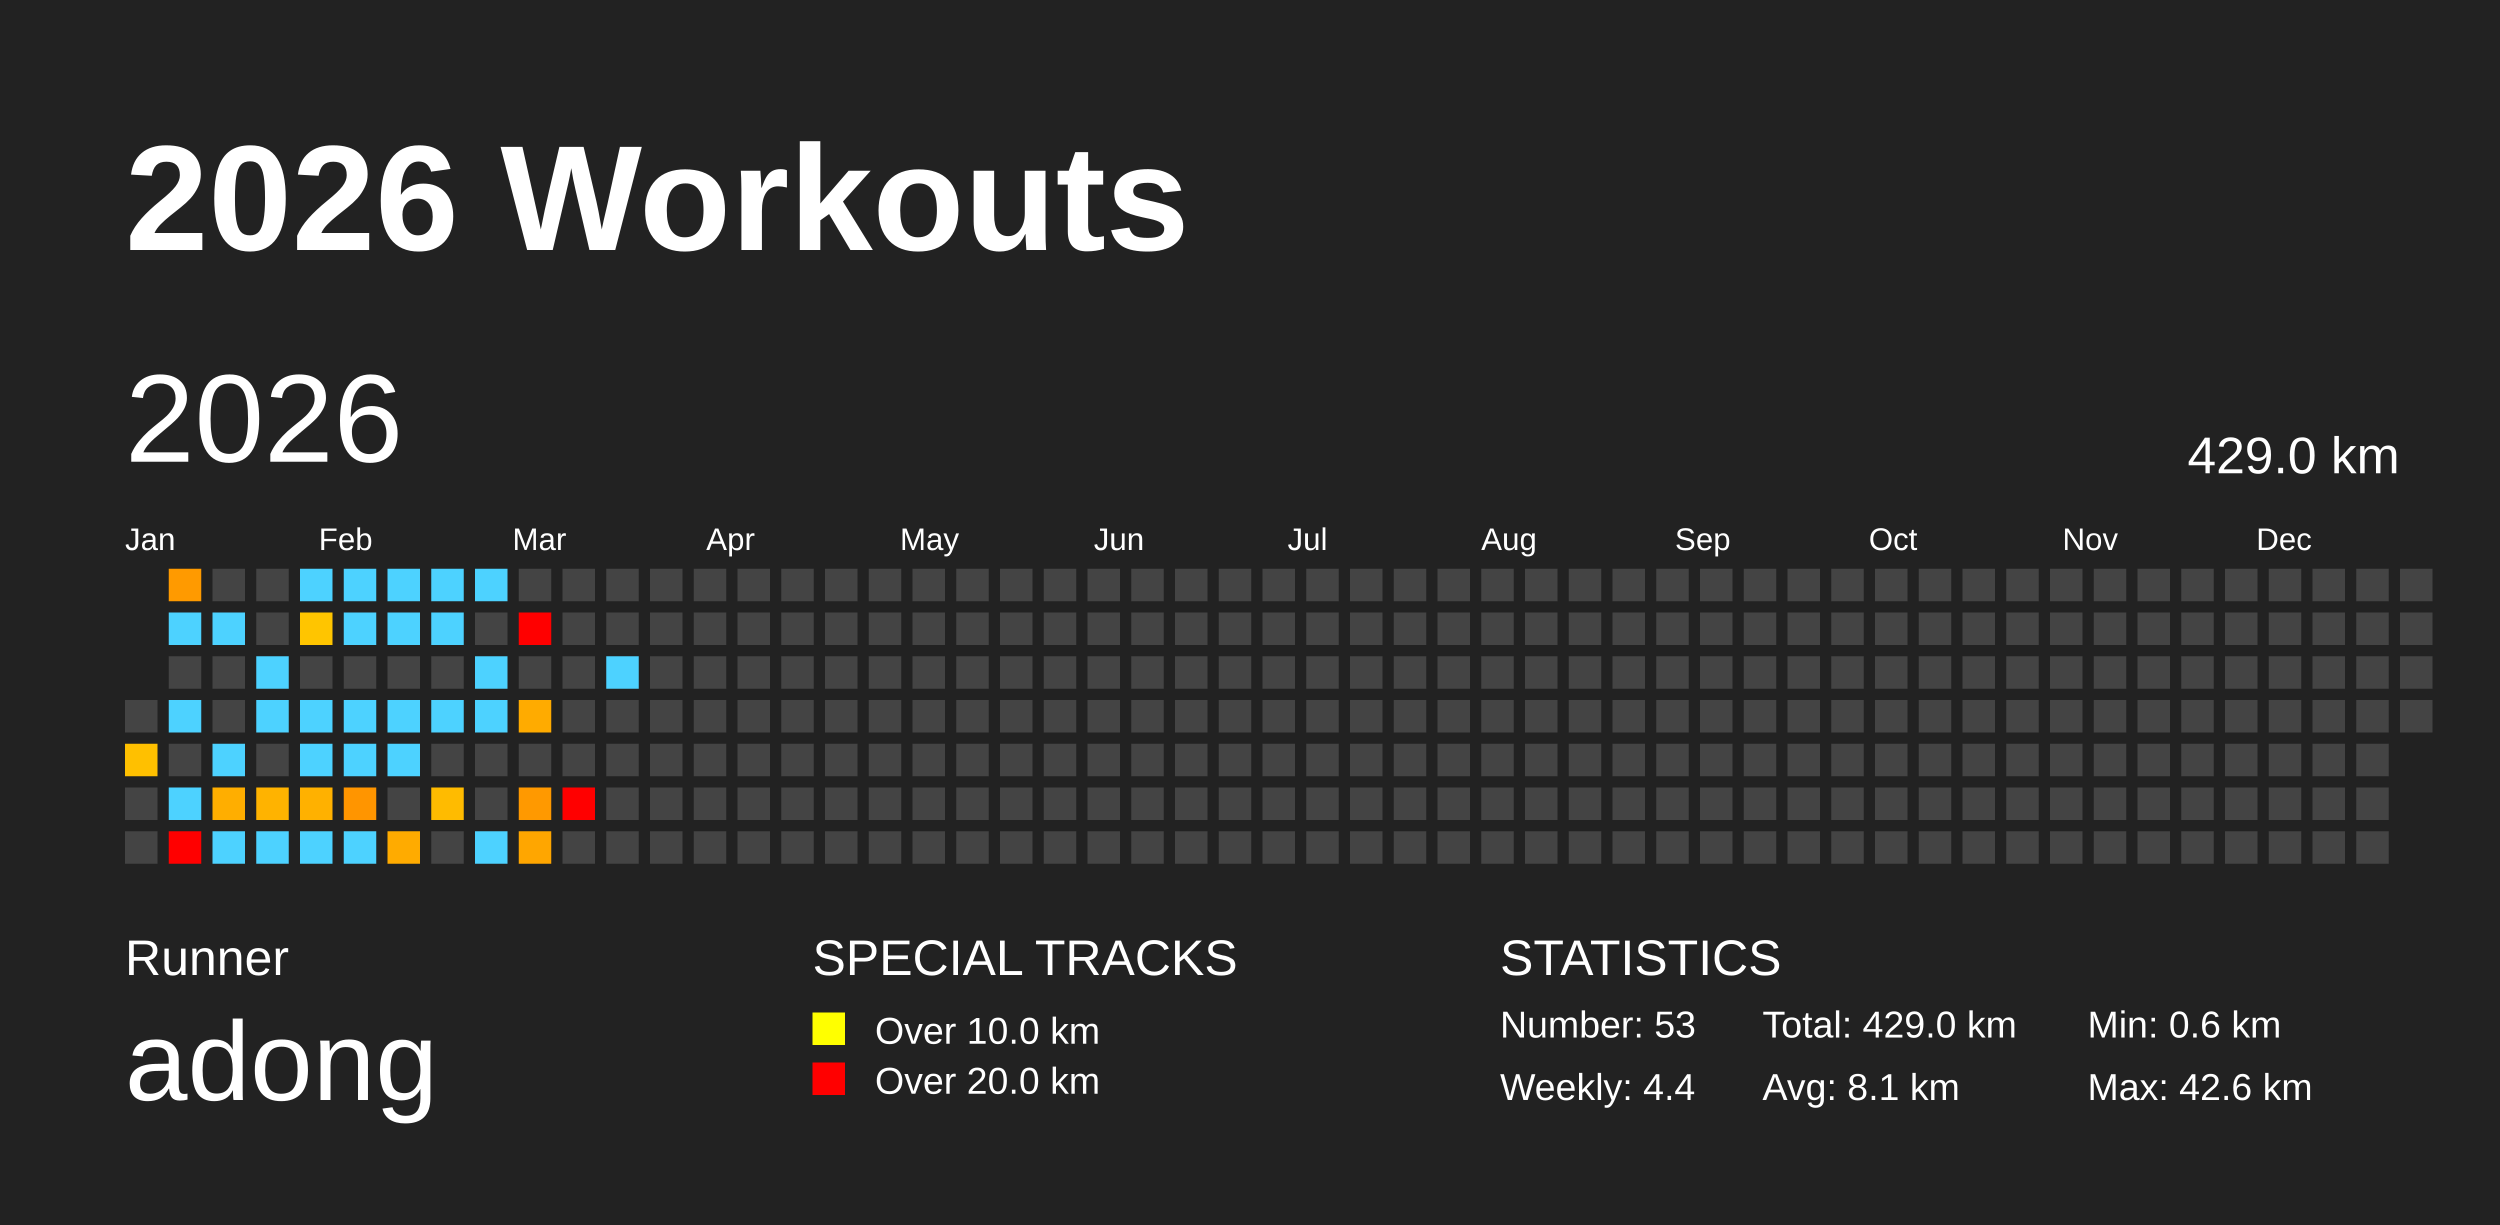
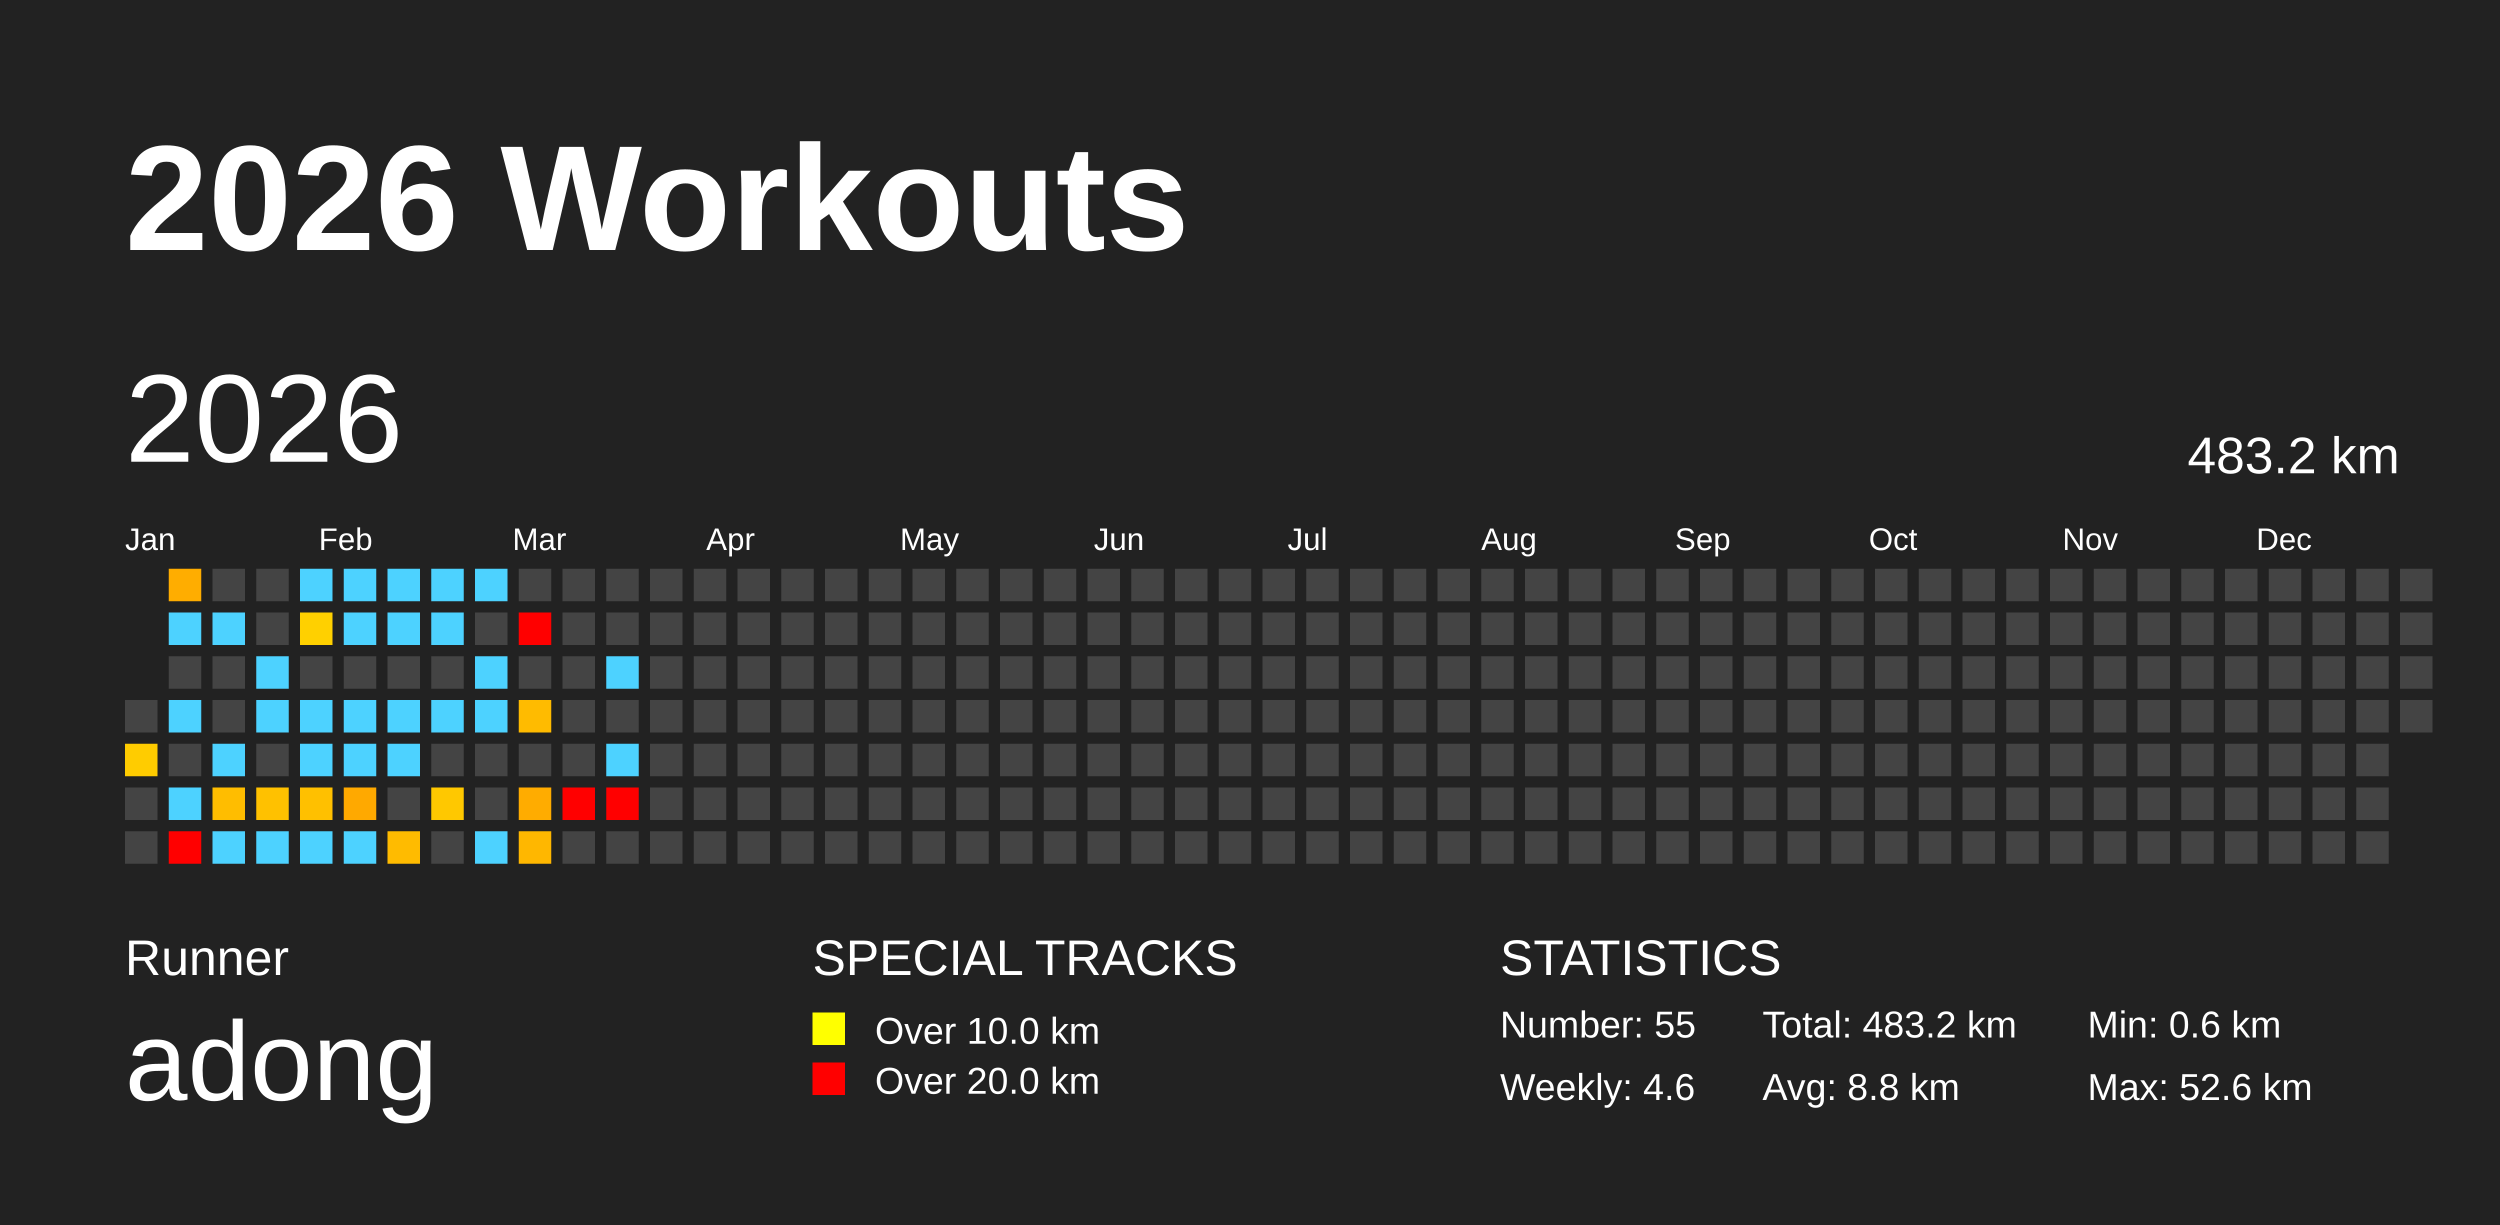
<svg xmlns="http://www.w3.org/2000/svg" baseProfile="full" height="98mm" version="1.1" viewBox="0,0,200,98" width="200mm">
  <defs />
  <rect fill="#222222" height="98" width="200" x="0" y="0" />
  <text fill="#FFFFFF" style="font-size:12px; font-family:Arial; font-weight:bold;" x="10" y="20">2026 Workouts</text>
  <text fill="#FFFFFF" style="font-size:4px; font-family:Arial" x="10" y="78">Runner</text>
  <text fill="#FFFFFF" style="font-size:9px; font-family:Arial" x="10" y="88">adong</text>
  <text fill="#FFFFFF" style="font-size:4px; font-family:Arial" x="65" y="78">SPECIAL TRACKS</text>
  <rect fill="yellow" height="2.6" width="2.6" x="65" y="81" />
  <text fill="#FFFFFF" style="font-size:3px; font-family:Arial" x="70" y="83.5">Over 10.0 km</text>
  <rect fill="red" height="2.6" width="2.6" x="65" y="85" />
  <text fill="#FFFFFF" style="font-size:3px; font-family:Arial" x="70" y="87.5">Over 20.0 km</text>
  <text fill="#FFFFFF" style="font-size:4px; font-family:Arial" x="120" y="78">STATISTICS</text>
-   <text fill="#FFFFFF" style="font-size:3px; font-family:Arial" x="120" y="83">Number: 53</text>
-   <text fill="#FFFFFF" style="font-size:3px; font-family:Arial" x="120" y="88">Weekly: 4.4</text>
-   <text fill="#FFFFFF" style="font-size:3px; font-family:Arial" x="141" y="83">Total: 429.0 km</text>
-   <text fill="#FFFFFF" style="font-size:3px; font-family:Arial" x="141" y="88">Avg: 8.1 km</text>
+   <text fill="#FFFFFF" style="font-size:3px; font-family:Arial" x="120" y="83">Number: 55</text>
+   <text fill="#FFFFFF" style="font-size:3px; font-family:Arial" x="120" y="88">Weekly: 4.6</text>
+   <text fill="#FFFFFF" style="font-size:3px; font-family:Arial" x="141" y="83">Total: 483.2 km</text>
+   <text fill="#FFFFFF" style="font-size:3px; font-family:Arial" x="141" y="88">Avg: 8.8 km</text>
  <text fill="#FFFFFF" style="font-size:3px; font-family:Arial" x="167" y="83">Min: 0.6 km</text>
-   <text fill="#FFFFFF" style="font-size:3px; font-family:Arial" x="167" y="88">Max: 42.6 km</text>
+   <text fill="#FFFFFF" style="font-size:3px; font-family:Arial" x="167" y="88">Max: 52.6 km</text>
  <text dominant-baseline="hanging" fill="#FFFFFF" style="font-size:10.0px; font-family:Arial;" x="10" y="30">2026</text>
-   <text dominant-baseline="hanging" fill="#FFFFFF" style="font-size:4.125px; font-family:Arial;" x="175" y="35">429.0 km</text>
+   <text dominant-baseline="hanging" fill="#FFFFFF" style="font-size:4.125px; font-family:Arial;" x="175" y="35">483.2 km</text>
  <text fill="#FFFFFF" style="font-size:2.5px; font-family:Arial" x="10.0" y="44">Jan</text>
  <text fill="#FFFFFF" style="font-size:2.5px; font-family:Arial" x="25.5" y="44">Feb</text>
  <text fill="#FFFFFF" style="font-size:2.5px; font-family:Arial" x="41.0" y="44">Mar</text>
  <text fill="#FFFFFF" style="font-size:2.5px; font-family:Arial" x="56.5" y="44">Apr</text>
  <text fill="#FFFFFF" style="font-size:2.5px; font-family:Arial" x="72.0" y="44">May</text>
  <text fill="#FFFFFF" style="font-size:2.5px; font-family:Arial" x="87.5" y="44">Jun</text>
  <text fill="#FFFFFF" style="font-size:2.5px; font-family:Arial" x="103.0" y="44">Jul</text>
  <text fill="#FFFFFF" style="font-size:2.5px; font-family:Arial" x="118.5" y="44">Aug</text>
  <text fill="#FFFFFF" style="font-size:2.5px; font-family:Arial" x="134.0" y="44">Sep</text>
  <text fill="#FFFFFF" style="font-size:2.5px; font-family:Arial" x="149.5" y="44">Oct</text>
  <text fill="#FFFFFF" style="font-size:2.5px; font-family:Arial" x="165.0" y="44">Nov</text>
  <text fill="#FFFFFF" style="font-size:2.5px; font-family:Arial" x="180.5" y="44">Dec</text>
  <rect fill="#444444" height="2.6" width="2.6" x="10.0" y="56.0" />
-   <rect fill="#ffc000" height="2.6" width="2.6" x="10.0" y="59.5" />
+   <rect fill="#ffcc00" height="2.6" width="2.6" x="10.0" y="59.5" />
  <rect fill="#444444" height="2.6" width="2.6" x="10.0" y="63.0" />
  <rect fill="#444444" height="2.6" width="2.6" x="10.0" y="66.5" />
-   <rect fill="#ff9a00" height="2.6" width="2.6" x="13.5" y="45.5" />
+   <rect fill="#ffad00" height="2.6" width="2.6" x="13.5" y="45.5" />
  <rect fill="#4dd2ff" height="2.6" width="2.6" x="13.5" y="49.0" />
  <rect fill="#444444" height="2.6" width="2.6" x="13.5" y="52.5" />
  <rect fill="#4dd2ff" height="2.6" width="2.6" x="13.5" y="56.0" />
  <rect fill="#444444" height="2.6" width="2.6" x="13.5" y="59.5" />
  <rect fill="#4dd2ff" height="2.6" width="2.6" x="13.5" y="63.0" />
  <rect fill="red" height="2.6" width="2.6" x="13.5" y="66.5" />
  <rect fill="#444444" height="2.6" width="2.6" x="17.0" y="45.5" />
  <rect fill="#4dd2ff" height="2.6" width="2.6" x="17.0" y="49.0" />
  <rect fill="#444444" height="2.6" width="2.6" x="17.0" y="52.5" />
  <rect fill="#444444" height="2.6" width="2.6" x="17.0" y="56.0" />
  <rect fill="#4dd2ff" height="2.6" width="2.6" x="17.0" y="59.5" />
-   <rect fill="#ffae00" height="2.6" width="2.6" x="17.0" y="63.0" />
+   <rect fill="#ffbd00" height="2.6" width="2.6" x="17.0" y="63.0" />
  <rect fill="#4dd2ff" height="2.6" width="2.6" x="17.0" y="66.5" />
  <rect fill="#444444" height="2.6" width="2.6" x="20.5" y="45.5" />
  <rect fill="#444444" height="2.6" width="2.6" x="20.5" y="49.0" />
  <rect fill="#4dd2ff" height="2.6" width="2.6" x="20.5" y="52.5" />
  <rect fill="#4dd2ff" height="2.6" width="2.6" x="20.5" y="56.0" />
  <rect fill="#444444" height="2.6" width="2.6" x="20.5" y="59.5" />
-   <rect fill="#ffb300" height="2.6" width="2.6" x="20.5" y="63.0" />
+   <rect fill="#ffc100" height="2.6" width="2.6" x="20.5" y="63.0" />
  <rect fill="#4dd2ff" height="2.6" width="2.6" x="20.5" y="66.5" />
  <rect fill="#4dd2ff" height="2.6" width="2.6" x="24.0" y="45.5" />
-   <rect fill="#ffc500" height="2.6" width="2.6" x="24.0" y="49.0" />
+   <rect fill="#ffd000" height="2.6" width="2.6" x="24.0" y="49.0" />
  <rect fill="#444444" height="2.6" width="2.6" x="24.0" y="52.5" />
  <rect fill="#4dd2ff" height="2.6" width="2.6" x="24.0" y="56.0" />
  <rect fill="#4dd2ff" height="2.6" width="2.6" x="24.0" y="59.5" />
-   <rect fill="#ffb100" height="2.6" width="2.6" x="24.0" y="63.0" />
+   <rect fill="#ffc000" height="2.6" width="2.6" x="24.0" y="63.0" />
  <rect fill="#4dd2ff" height="2.6" width="2.6" x="24.0" y="66.5" />
  <rect fill="#4dd2ff" height="2.6" width="2.6" x="27.5" y="45.5" />
  <rect fill="#4dd2ff" height="2.6" width="2.6" x="27.5" y="49.0" />
  <rect fill="#444444" height="2.6" width="2.6" x="27.5" y="52.5" />
  <rect fill="#4dd2ff" height="2.6" width="2.6" x="27.5" y="56.0" />
  <rect fill="#4dd2ff" height="2.6" width="2.6" x="27.5" y="59.5" />
-   <rect fill="#ff9500" height="2.6" width="2.6" x="27.5" y="63.0" />
+   <rect fill="#ffa900" height="2.6" width="2.6" x="27.5" y="63.0" />
  <rect fill="#4dd2ff" height="2.6" width="2.6" x="27.5" y="66.5" />
  <rect fill="#4dd2ff" height="2.6" width="2.6" x="31.0" y="45.5" />
  <rect fill="#4dd2ff" height="2.6" width="2.6" x="31.0" y="49.0" />
  <rect fill="#444444" height="2.6" width="2.6" x="31.0" y="52.5" />
  <rect fill="#4dd2ff" height="2.6" width="2.6" x="31.0" y="56.0" />
  <rect fill="#4dd2ff" height="2.6" width="2.6" x="31.0" y="59.5" />
  <rect fill="#444444" height="2.6" width="2.6" x="31.0" y="63.0" />
-   <rect fill="#ffab00" height="2.6" width="2.6" x="31.0" y="66.5" />
+   <rect fill="#ffbb00" height="2.6" width="2.6" x="31.0" y="66.5" />
  <rect fill="#4dd2ff" height="2.6" width="2.6" x="34.5" y="45.5" />
  <rect fill="#4dd2ff" height="2.6" width="2.6" x="34.5" y="49.0" />
  <rect fill="#444444" height="2.6" width="2.6" x="34.5" y="52.5" />
  <rect fill="#4dd2ff" height="2.6" width="2.6" x="34.5" y="56.0" />
  <rect fill="#444444" height="2.6" width="2.6" x="34.5" y="59.5" />
-   <rect fill="#ffbb00" height="2.6" width="2.6" x="34.5" y="63.0" />
+   <rect fill="#ffc800" height="2.6" width="2.6" x="34.5" y="63.0" />
  <rect fill="#444444" height="2.6" width="2.6" x="34.5" y="66.5" />
  <rect fill="#4dd2ff" height="2.6" width="2.6" x="38.0" y="45.5" />
  <rect fill="#444444" height="2.6" width="2.6" x="38.0" y="49.0" />
  <rect fill="#4dd2ff" height="2.6" width="2.6" x="38.0" y="52.5" />
  <rect fill="#4dd2ff" height="2.6" width="2.6" x="38.0" y="56.0" />
  <rect fill="#444444" height="2.6" width="2.6" x="38.0" y="59.5" />
  <rect fill="#444444" height="2.6" width="2.6" x="38.0" y="63.0" />
  <rect fill="#4dd2ff" height="2.6" width="2.6" x="38.0" y="66.5" />
  <rect fill="#444444" height="2.6" width="2.6" x="41.5" y="45.5" />
  <rect fill="red" height="2.6" width="2.6" x="41.5" y="49.0" />
  <rect fill="#444444" height="2.6" width="2.6" x="41.5" y="52.5" />
-   <rect fill="#ffab00" height="2.6" width="2.6" x="41.5" y="56.0" />
+   <rect fill="#ffbb00" height="2.6" width="2.6" x="41.5" y="56.0" />
  <rect fill="#444444" height="2.6" width="2.6" x="41.5" y="59.5" />
-   <rect fill="#ff9900" height="2.6" width="2.6" x="41.5" y="63.0" />
-   <rect fill="#ffa600" height="2.6" width="2.6" x="41.5" y="66.5" />
+   <rect fill="#ffac00" height="2.6" width="2.6" x="41.5" y="63.0" />
+   <rect fill="#ffb700" height="2.6" width="2.6" x="41.5" y="66.5" />
  <rect fill="#444444" height="2.6" width="2.6" x="45.0" y="45.5" />
  <rect fill="#444444" height="2.6" width="2.6" x="45.0" y="49.0" />
  <rect fill="#444444" height="2.6" width="2.6" x="45.0" y="52.5" />
  <rect fill="#444444" height="2.6" width="2.6" x="45.0" y="56.0" />
  <rect fill="#444444" height="2.6" width="2.6" x="45.0" y="59.5" />
  <rect fill="red" height="2.6" width="2.6" x="45.0" y="63.0" />
  <rect fill="#444444" height="2.6" width="2.6" x="45.0" y="66.5" />
  <rect fill="#444444" height="2.6" width="2.6" x="48.5" y="45.5" />
  <rect fill="#444444" height="2.6" width="2.6" x="48.5" y="49.0" />
  <rect fill="#4dd2ff" height="2.6" width="2.6" x="48.5" y="52.5" />
  <rect fill="#444444" height="2.6" width="2.6" x="48.5" y="56.0" />
-   <rect fill="#444444" height="2.6" width="2.6" x="48.5" y="59.5" />
-   <rect fill="#444444" height="2.6" width="2.6" x="48.5" y="63.0" />
+   <rect fill="#4dd2ff" height="2.6" width="2.6" x="48.5" y="59.5" />
+   <rect fill="red" height="2.6" width="2.6" x="48.5" y="63.0" />
  <rect fill="#444444" height="2.6" width="2.6" x="48.5" y="66.5" />
  <rect fill="#444444" height="2.6" width="2.6" x="52.0" y="45.5" />
  <rect fill="#444444" height="2.6" width="2.6" x="52.0" y="49.0" />
  <rect fill="#444444" height="2.6" width="2.6" x="52.0" y="52.5" />
  <rect fill="#444444" height="2.6" width="2.6" x="52.0" y="56.0" />
  <rect fill="#444444" height="2.6" width="2.6" x="52.0" y="59.5" />
  <rect fill="#444444" height="2.6" width="2.6" x="52.0" y="63.0" />
  <rect fill="#444444" height="2.6" width="2.6" x="52.0" y="66.5" />
  <rect fill="#444444" height="2.6" width="2.6" x="55.5" y="45.5" />
  <rect fill="#444444" height="2.6" width="2.6" x="55.5" y="49.0" />
  <rect fill="#444444" height="2.6" width="2.6" x="55.5" y="52.5" />
  <rect fill="#444444" height="2.6" width="2.6" x="55.5" y="56.0" />
  <rect fill="#444444" height="2.6" width="2.6" x="55.5" y="59.5" />
  <rect fill="#444444" height="2.6" width="2.6" x="55.5" y="63.0" />
  <rect fill="#444444" height="2.6" width="2.6" x="55.5" y="66.5" />
  <rect fill="#444444" height="2.6" width="2.6" x="59.0" y="45.5" />
  <rect fill="#444444" height="2.6" width="2.6" x="59.0" y="49.0" />
  <rect fill="#444444" height="2.6" width="2.6" x="59.0" y="52.5" />
  <rect fill="#444444" height="2.6" width="2.6" x="59.0" y="56.0" />
  <rect fill="#444444" height="2.6" width="2.6" x="59.0" y="59.5" />
  <rect fill="#444444" height="2.6" width="2.6" x="59.0" y="63.0" />
  <rect fill="#444444" height="2.6" width="2.6" x="59.0" y="66.5" />
  <rect fill="#444444" height="2.6" width="2.6" x="62.5" y="45.5" />
  <rect fill="#444444" height="2.6" width="2.6" x="62.5" y="49.0" />
  <rect fill="#444444" height="2.6" width="2.6" x="62.5" y="52.5" />
  <rect fill="#444444" height="2.6" width="2.6" x="62.5" y="56.0" />
  <rect fill="#444444" height="2.6" width="2.6" x="62.5" y="59.5" />
  <rect fill="#444444" height="2.6" width="2.6" x="62.5" y="63.0" />
  <rect fill="#444444" height="2.6" width="2.6" x="62.5" y="66.5" />
  <rect fill="#444444" height="2.6" width="2.6" x="66.0" y="45.5" />
  <rect fill="#444444" height="2.6" width="2.6" x="66.0" y="49.0" />
  <rect fill="#444444" height="2.6" width="2.6" x="66.0" y="52.5" />
  <rect fill="#444444" height="2.6" width="2.6" x="66.0" y="56.0" />
  <rect fill="#444444" height="2.6" width="2.6" x="66.0" y="59.5" />
  <rect fill="#444444" height="2.6" width="2.6" x="66.0" y="63.0" />
  <rect fill="#444444" height="2.6" width="2.6" x="66.0" y="66.5" />
  <rect fill="#444444" height="2.6" width="2.6" x="69.5" y="45.5" />
  <rect fill="#444444" height="2.6" width="2.6" x="69.5" y="49.0" />
  <rect fill="#444444" height="2.6" width="2.6" x="69.5" y="52.5" />
  <rect fill="#444444" height="2.6" width="2.6" x="69.5" y="56.0" />
  <rect fill="#444444" height="2.6" width="2.6" x="69.5" y="59.5" />
  <rect fill="#444444" height="2.6" width="2.6" x="69.5" y="63.0" />
  <rect fill="#444444" height="2.6" width="2.6" x="69.5" y="66.5" />
  <rect fill="#444444" height="2.6" width="2.6" x="73.0" y="45.5" />
  <rect fill="#444444" height="2.6" width="2.6" x="73.0" y="49.0" />
  <rect fill="#444444" height="2.6" width="2.6" x="73.0" y="52.5" />
  <rect fill="#444444" height="2.6" width="2.6" x="73.0" y="56.0" />
  <rect fill="#444444" height="2.6" width="2.6" x="73.0" y="59.5" />
  <rect fill="#444444" height="2.6" width="2.6" x="73.0" y="63.0" />
  <rect fill="#444444" height="2.6" width="2.6" x="73.0" y="66.5" />
  <rect fill="#444444" height="2.6" width="2.6" x="76.5" y="45.5" />
  <rect fill="#444444" height="2.6" width="2.6" x="76.5" y="49.0" />
  <rect fill="#444444" height="2.6" width="2.6" x="76.5" y="52.5" />
  <rect fill="#444444" height="2.6" width="2.6" x="76.5" y="56.0" />
  <rect fill="#444444" height="2.6" width="2.6" x="76.5" y="59.5" />
  <rect fill="#444444" height="2.6" width="2.6" x="76.5" y="63.0" />
  <rect fill="#444444" height="2.6" width="2.6" x="76.5" y="66.5" />
  <rect fill="#444444" height="2.6" width="2.6" x="80.0" y="45.5" />
  <rect fill="#444444" height="2.6" width="2.6" x="80.0" y="49.0" />
  <rect fill="#444444" height="2.6" width="2.6" x="80.0" y="52.5" />
  <rect fill="#444444" height="2.6" width="2.6" x="80.0" y="56.0" />
  <rect fill="#444444" height="2.6" width="2.6" x="80.0" y="59.5" />
  <rect fill="#444444" height="2.6" width="2.6" x="80.0" y="63.0" />
  <rect fill="#444444" height="2.6" width="2.6" x="80.0" y="66.5" />
  <rect fill="#444444" height="2.6" width="2.6" x="83.5" y="45.5" />
  <rect fill="#444444" height="2.6" width="2.6" x="83.5" y="49.0" />
  <rect fill="#444444" height="2.6" width="2.6" x="83.5" y="52.5" />
  <rect fill="#444444" height="2.6" width="2.6" x="83.5" y="56.0" />
  <rect fill="#444444" height="2.6" width="2.6" x="83.5" y="59.5" />
  <rect fill="#444444" height="2.6" width="2.6" x="83.5" y="63.0" />
  <rect fill="#444444" height="2.6" width="2.6" x="83.5" y="66.5" />
  <rect fill="#444444" height="2.6" width="2.6" x="87.0" y="45.5" />
  <rect fill="#444444" height="2.6" width="2.6" x="87.0" y="49.0" />
  <rect fill="#444444" height="2.6" width="2.6" x="87.0" y="52.5" />
  <rect fill="#444444" height="2.6" width="2.6" x="87.0" y="56.0" />
  <rect fill="#444444" height="2.6" width="2.6" x="87.0" y="59.5" />
  <rect fill="#444444" height="2.6" width="2.6" x="87.0" y="63.0" />
  <rect fill="#444444" height="2.6" width="2.6" x="87.0" y="66.5" />
  <rect fill="#444444" height="2.6" width="2.6" x="90.5" y="45.5" />
  <rect fill="#444444" height="2.6" width="2.6" x="90.5" y="49.0" />
  <rect fill="#444444" height="2.6" width="2.6" x="90.5" y="52.5" />
  <rect fill="#444444" height="2.6" width="2.6" x="90.5" y="56.0" />
  <rect fill="#444444" height="2.6" width="2.6" x="90.5" y="59.5" />
  <rect fill="#444444" height="2.6" width="2.6" x="90.5" y="63.0" />
  <rect fill="#444444" height="2.6" width="2.6" x="90.5" y="66.5" />
  <rect fill="#444444" height="2.6" width="2.6" x="94.0" y="45.5" />
  <rect fill="#444444" height="2.6" width="2.6" x="94.0" y="49.0" />
  <rect fill="#444444" height="2.6" width="2.6" x="94.0" y="52.5" />
  <rect fill="#444444" height="2.6" width="2.6" x="94.0" y="56.0" />
  <rect fill="#444444" height="2.6" width="2.6" x="94.0" y="59.5" />
  <rect fill="#444444" height="2.6" width="2.6" x="94.0" y="63.0" />
  <rect fill="#444444" height="2.6" width="2.6" x="94.0" y="66.5" />
  <rect fill="#444444" height="2.6" width="2.6" x="97.5" y="45.5" />
  <rect fill="#444444" height="2.6" width="2.6" x="97.5" y="49.0" />
  <rect fill="#444444" height="2.6" width="2.6" x="97.5" y="52.5" />
  <rect fill="#444444" height="2.6" width="2.6" x="97.5" y="56.0" />
  <rect fill="#444444" height="2.6" width="2.6" x="97.5" y="59.5" />
  <rect fill="#444444" height="2.6" width="2.6" x="97.5" y="63.0" />
  <rect fill="#444444" height="2.6" width="2.6" x="97.5" y="66.5" />
  <rect fill="#444444" height="2.6" width="2.6" x="101.0" y="45.5" />
  <rect fill="#444444" height="2.6" width="2.6" x="101.0" y="49.0" />
  <rect fill="#444444" height="2.6" width="2.6" x="101.0" y="52.5" />
  <rect fill="#444444" height="2.6" width="2.6" x="101.0" y="56.0" />
  <rect fill="#444444" height="2.6" width="2.6" x="101.0" y="59.5" />
  <rect fill="#444444" height="2.6" width="2.6" x="101.0" y="63.0" />
  <rect fill="#444444" height="2.6" width="2.6" x="101.0" y="66.5" />
  <rect fill="#444444" height="2.6" width="2.6" x="104.5" y="45.5" />
  <rect fill="#444444" height="2.6" width="2.6" x="104.5" y="49.0" />
  <rect fill="#444444" height="2.6" width="2.6" x="104.5" y="52.5" />
  <rect fill="#444444" height="2.6" width="2.6" x="104.5" y="56.0" />
  <rect fill="#444444" height="2.6" width="2.6" x="104.5" y="59.5" />
  <rect fill="#444444" height="2.6" width="2.6" x="104.5" y="63.0" />
  <rect fill="#444444" height="2.6" width="2.6" x="104.5" y="66.5" />
  <rect fill="#444444" height="2.6" width="2.6" x="108.0" y="45.5" />
  <rect fill="#444444" height="2.6" width="2.6" x="108.0" y="49.0" />
  <rect fill="#444444" height="2.6" width="2.6" x="108.0" y="52.5" />
  <rect fill="#444444" height="2.6" width="2.6" x="108.0" y="56.0" />
  <rect fill="#444444" height="2.6" width="2.6" x="108.0" y="59.5" />
  <rect fill="#444444" height="2.6" width="2.6" x="108.0" y="63.0" />
  <rect fill="#444444" height="2.6" width="2.6" x="108.0" y="66.5" />
  <rect fill="#444444" height="2.6" width="2.6" x="111.5" y="45.5" />
  <rect fill="#444444" height="2.6" width="2.6" x="111.5" y="49.0" />
  <rect fill="#444444" height="2.6" width="2.6" x="111.5" y="52.5" />
  <rect fill="#444444" height="2.6" width="2.6" x="111.5" y="56.0" />
  <rect fill="#444444" height="2.6" width="2.6" x="111.5" y="59.5" />
  <rect fill="#444444" height="2.6" width="2.6" x="111.5" y="63.0" />
  <rect fill="#444444" height="2.6" width="2.6" x="111.5" y="66.5" />
  <rect fill="#444444" height="2.6" width="2.6" x="115.0" y="45.5" />
  <rect fill="#444444" height="2.6" width="2.6" x="115.0" y="49.0" />
  <rect fill="#444444" height="2.6" width="2.6" x="115.0" y="52.5" />
  <rect fill="#444444" height="2.6" width="2.6" x="115.0" y="56.0" />
  <rect fill="#444444" height="2.6" width="2.6" x="115.0" y="59.5" />
  <rect fill="#444444" height="2.6" width="2.6" x="115.0" y="63.0" />
  <rect fill="#444444" height="2.6" width="2.6" x="115.0" y="66.5" />
  <rect fill="#444444" height="2.6" width="2.6" x="118.5" y="45.5" />
  <rect fill="#444444" height="2.6" width="2.6" x="118.5" y="49.0" />
  <rect fill="#444444" height="2.6" width="2.6" x="118.5" y="52.5" />
  <rect fill="#444444" height="2.6" width="2.6" x="118.5" y="56.0" />
  <rect fill="#444444" height="2.6" width="2.6" x="118.5" y="59.5" />
  <rect fill="#444444" height="2.6" width="2.6" x="118.5" y="63.0" />
  <rect fill="#444444" height="2.6" width="2.6" x="118.5" y="66.5" />
  <rect fill="#444444" height="2.6" width="2.6" x="122.0" y="45.5" />
  <rect fill="#444444" height="2.6" width="2.6" x="122.0" y="49.0" />
  <rect fill="#444444" height="2.6" width="2.6" x="122.0" y="52.5" />
  <rect fill="#444444" height="2.6" width="2.6" x="122.0" y="56.0" />
  <rect fill="#444444" height="2.6" width="2.6" x="122.0" y="59.5" />
  <rect fill="#444444" height="2.6" width="2.6" x="122.0" y="63.0" />
  <rect fill="#444444" height="2.6" width="2.6" x="122.0" y="66.5" />
  <rect fill="#444444" height="2.6" width="2.6" x="125.5" y="45.5" />
  <rect fill="#444444" height="2.6" width="2.6" x="125.5" y="49.0" />
  <rect fill="#444444" height="2.6" width="2.6" x="125.5" y="52.5" />
  <rect fill="#444444" height="2.6" width="2.6" x="125.5" y="56.0" />
  <rect fill="#444444" height="2.6" width="2.6" x="125.5" y="59.5" />
  <rect fill="#444444" height="2.6" width="2.6" x="125.5" y="63.0" />
  <rect fill="#444444" height="2.6" width="2.6" x="125.5" y="66.5" />
  <rect fill="#444444" height="2.6" width="2.6" x="129.0" y="45.5" />
  <rect fill="#444444" height="2.6" width="2.6" x="129.0" y="49.0" />
  <rect fill="#444444" height="2.6" width="2.6" x="129.0" y="52.5" />
  <rect fill="#444444" height="2.6" width="2.6" x="129.0" y="56.0" />
  <rect fill="#444444" height="2.6" width="2.6" x="129.0" y="59.5" />
  <rect fill="#444444" height="2.6" width="2.6" x="129.0" y="63.0" />
  <rect fill="#444444" height="2.6" width="2.6" x="129.0" y="66.5" />
  <rect fill="#444444" height="2.6" width="2.6" x="132.5" y="45.5" />
  <rect fill="#444444" height="2.6" width="2.6" x="132.5" y="49.0" />
  <rect fill="#444444" height="2.6" width="2.6" x="132.5" y="52.5" />
  <rect fill="#444444" height="2.6" width="2.6" x="132.5" y="56.0" />
  <rect fill="#444444" height="2.6" width="2.6" x="132.5" y="59.5" />
  <rect fill="#444444" height="2.6" width="2.6" x="132.5" y="63.0" />
  <rect fill="#444444" height="2.6" width="2.6" x="132.5" y="66.5" />
  <rect fill="#444444" height="2.6" width="2.6" x="136.0" y="45.5" />
  <rect fill="#444444" height="2.6" width="2.6" x="136.0" y="49.0" />
  <rect fill="#444444" height="2.6" width="2.6" x="136.0" y="52.5" />
  <rect fill="#444444" height="2.6" width="2.6" x="136.0" y="56.0" />
  <rect fill="#444444" height="2.6" width="2.6" x="136.0" y="59.5" />
  <rect fill="#444444" height="2.6" width="2.6" x="136.0" y="63.0" />
  <rect fill="#444444" height="2.6" width="2.6" x="136.0" y="66.5" />
  <rect fill="#444444" height="2.6" width="2.6" x="139.5" y="45.5" />
  <rect fill="#444444" height="2.6" width="2.6" x="139.5" y="49.0" />
  <rect fill="#444444" height="2.6" width="2.6" x="139.5" y="52.5" />
  <rect fill="#444444" height="2.6" width="2.6" x="139.5" y="56.0" />
  <rect fill="#444444" height="2.6" width="2.6" x="139.5" y="59.5" />
  <rect fill="#444444" height="2.6" width="2.6" x="139.5" y="63.0" />
  <rect fill="#444444" height="2.6" width="2.6" x="139.5" y="66.5" />
  <rect fill="#444444" height="2.6" width="2.6" x="143.0" y="45.5" />
  <rect fill="#444444" height="2.6" width="2.6" x="143.0" y="49.0" />
  <rect fill="#444444" height="2.6" width="2.6" x="143.0" y="52.5" />
  <rect fill="#444444" height="2.6" width="2.6" x="143.0" y="56.0" />
  <rect fill="#444444" height="2.6" width="2.6" x="143.0" y="59.5" />
  <rect fill="#444444" height="2.6" width="2.6" x="143.0" y="63.0" />
  <rect fill="#444444" height="2.6" width="2.6" x="143.0" y="66.5" />
  <rect fill="#444444" height="2.6" width="2.6" x="146.5" y="45.5" />
  <rect fill="#444444" height="2.6" width="2.6" x="146.5" y="49.0" />
  <rect fill="#444444" height="2.6" width="2.6" x="146.5" y="52.5" />
  <rect fill="#444444" height="2.6" width="2.6" x="146.5" y="56.0" />
  <rect fill="#444444" height="2.6" width="2.6" x="146.5" y="59.5" />
  <rect fill="#444444" height="2.6" width="2.6" x="146.5" y="63.0" />
  <rect fill="#444444" height="2.6" width="2.6" x="146.5" y="66.5" />
  <rect fill="#444444" height="2.6" width="2.6" x="150.0" y="45.5" />
  <rect fill="#444444" height="2.6" width="2.6" x="150.0" y="49.0" />
  <rect fill="#444444" height="2.6" width="2.6" x="150.0" y="52.5" />
  <rect fill="#444444" height="2.6" width="2.6" x="150.0" y="56.0" />
  <rect fill="#444444" height="2.6" width="2.6" x="150.0" y="59.5" />
  <rect fill="#444444" height="2.6" width="2.6" x="150.0" y="63.0" />
  <rect fill="#444444" height="2.6" width="2.6" x="150.0" y="66.5" />
  <rect fill="#444444" height="2.6" width="2.6" x="153.5" y="45.5" />
  <rect fill="#444444" height="2.6" width="2.6" x="153.5" y="49.0" />
  <rect fill="#444444" height="2.6" width="2.6" x="153.5" y="52.5" />
  <rect fill="#444444" height="2.6" width="2.6" x="153.5" y="56.0" />
  <rect fill="#444444" height="2.6" width="2.6" x="153.5" y="59.5" />
  <rect fill="#444444" height="2.6" width="2.6" x="153.5" y="63.0" />
  <rect fill="#444444" height="2.6" width="2.6" x="153.5" y="66.5" />
  <rect fill="#444444" height="2.6" width="2.6" x="157.0" y="45.5" />
  <rect fill="#444444" height="2.6" width="2.6" x="157.0" y="49.0" />
  <rect fill="#444444" height="2.6" width="2.6" x="157.0" y="52.5" />
  <rect fill="#444444" height="2.6" width="2.6" x="157.0" y="56.0" />
  <rect fill="#444444" height="2.6" width="2.6" x="157.0" y="59.5" />
  <rect fill="#444444" height="2.6" width="2.6" x="157.0" y="63.0" />
  <rect fill="#444444" height="2.6" width="2.6" x="157.0" y="66.5" />
  <rect fill="#444444" height="2.6" width="2.6" x="160.5" y="45.5" />
  <rect fill="#444444" height="2.6" width="2.6" x="160.5" y="49.0" />
  <rect fill="#444444" height="2.6" width="2.6" x="160.5" y="52.5" />
  <rect fill="#444444" height="2.6" width="2.6" x="160.5" y="56.0" />
  <rect fill="#444444" height="2.6" width="2.6" x="160.5" y="59.5" />
  <rect fill="#444444" height="2.6" width="2.6" x="160.5" y="63.0" />
  <rect fill="#444444" height="2.6" width="2.6" x="160.5" y="66.5" />
  <rect fill="#444444" height="2.6" width="2.6" x="164.0" y="45.5" />
  <rect fill="#444444" height="2.6" width="2.6" x="164.0" y="49.0" />
  <rect fill="#444444" height="2.6" width="2.6" x="164.0" y="52.5" />
  <rect fill="#444444" height="2.6" width="2.6" x="164.0" y="56.0" />
  <rect fill="#444444" height="2.6" width="2.6" x="164.0" y="59.5" />
  <rect fill="#444444" height="2.6" width="2.6" x="164.0" y="63.0" />
  <rect fill="#444444" height="2.6" width="2.6" x="164.0" y="66.5" />
  <rect fill="#444444" height="2.6" width="2.6" x="167.5" y="45.5" />
  <rect fill="#444444" height="2.6" width="2.6" x="167.5" y="49.0" />
  <rect fill="#444444" height="2.6" width="2.6" x="167.5" y="52.5" />
  <rect fill="#444444" height="2.6" width="2.6" x="167.5" y="56.0" />
  <rect fill="#444444" height="2.6" width="2.6" x="167.5" y="59.5" />
  <rect fill="#444444" height="2.6" width="2.6" x="167.5" y="63.0" />
  <rect fill="#444444" height="2.6" width="2.6" x="167.5" y="66.5" />
  <rect fill="#444444" height="2.6" width="2.6" x="171.0" y="45.5" />
  <rect fill="#444444" height="2.6" width="2.6" x="171.0" y="49.0" />
  <rect fill="#444444" height="2.6" width="2.6" x="171.0" y="52.5" />
  <rect fill="#444444" height="2.6" width="2.6" x="171.0" y="56.0" />
  <rect fill="#444444" height="2.6" width="2.6" x="171.0" y="59.5" />
  <rect fill="#444444" height="2.6" width="2.6" x="171.0" y="63.0" />
  <rect fill="#444444" height="2.6" width="2.6" x="171.0" y="66.5" />
  <rect fill="#444444" height="2.6" width="2.6" x="174.5" y="45.5" />
  <rect fill="#444444" height="2.6" width="2.6" x="174.5" y="49.0" />
  <rect fill="#444444" height="2.6" width="2.6" x="174.5" y="52.5" />
  <rect fill="#444444" height="2.6" width="2.6" x="174.5" y="56.0" />
  <rect fill="#444444" height="2.6" width="2.6" x="174.5" y="59.5" />
  <rect fill="#444444" height="2.6" width="2.6" x="174.5" y="63.0" />
  <rect fill="#444444" height="2.6" width="2.6" x="174.5" y="66.5" />
  <rect fill="#444444" height="2.6" width="2.6" x="178.0" y="45.5" />
  <rect fill="#444444" height="2.6" width="2.6" x="178.0" y="49.0" />
  <rect fill="#444444" height="2.6" width="2.6" x="178.0" y="52.5" />
  <rect fill="#444444" height="2.6" width="2.6" x="178.0" y="56.0" />
  <rect fill="#444444" height="2.6" width="2.6" x="178.0" y="59.5" />
  <rect fill="#444444" height="2.6" width="2.6" x="178.0" y="63.0" />
  <rect fill="#444444" height="2.6" width="2.6" x="178.0" y="66.5" />
  <rect fill="#444444" height="2.6" width="2.6" x="181.5" y="45.5" />
  <rect fill="#444444" height="2.6" width="2.6" x="181.5" y="49.0" />
  <rect fill="#444444" height="2.6" width="2.6" x="181.5" y="52.5" />
  <rect fill="#444444" height="2.6" width="2.6" x="181.5" y="56.0" />
  <rect fill="#444444" height="2.6" width="2.6" x="181.5" y="59.5" />
  <rect fill="#444444" height="2.6" width="2.6" x="181.5" y="63.0" />
  <rect fill="#444444" height="2.6" width="2.6" x="181.5" y="66.5" />
  <rect fill="#444444" height="2.6" width="2.6" x="185.0" y="45.5" />
  <rect fill="#444444" height="2.6" width="2.6" x="185.0" y="49.0" />
  <rect fill="#444444" height="2.6" width="2.6" x="185.0" y="52.5" />
  <rect fill="#444444" height="2.6" width="2.6" x="185.0" y="56.0" />
  <rect fill="#444444" height="2.6" width="2.6" x="185.0" y="59.5" />
  <rect fill="#444444" height="2.6" width="2.6" x="185.0" y="63.0" />
  <rect fill="#444444" height="2.6" width="2.6" x="185.0" y="66.5" />
  <rect fill="#444444" height="2.6" width="2.6" x="188.5" y="45.5" />
  <rect fill="#444444" height="2.6" width="2.6" x="188.5" y="49.0" />
  <rect fill="#444444" height="2.6" width="2.6" x="188.5" y="52.5" />
  <rect fill="#444444" height="2.6" width="2.6" x="188.5" y="56.0" />
  <rect fill="#444444" height="2.6" width="2.6" x="188.5" y="59.5" />
  <rect fill="#444444" height="2.6" width="2.6" x="188.5" y="63.0" />
  <rect fill="#444444" height="2.6" width="2.6" x="188.5" y="66.5" />
  <rect fill="#444444" height="2.6" width="2.6" x="192.0" y="45.5" />
  <rect fill="#444444" height="2.6" width="2.6" x="192.0" y="49.0" />
  <rect fill="#444444" height="2.6" width="2.6" x="192.0" y="52.5" />
  <rect fill="#444444" height="2.6" width="2.6" x="192.0" y="56.0" />
</svg>
